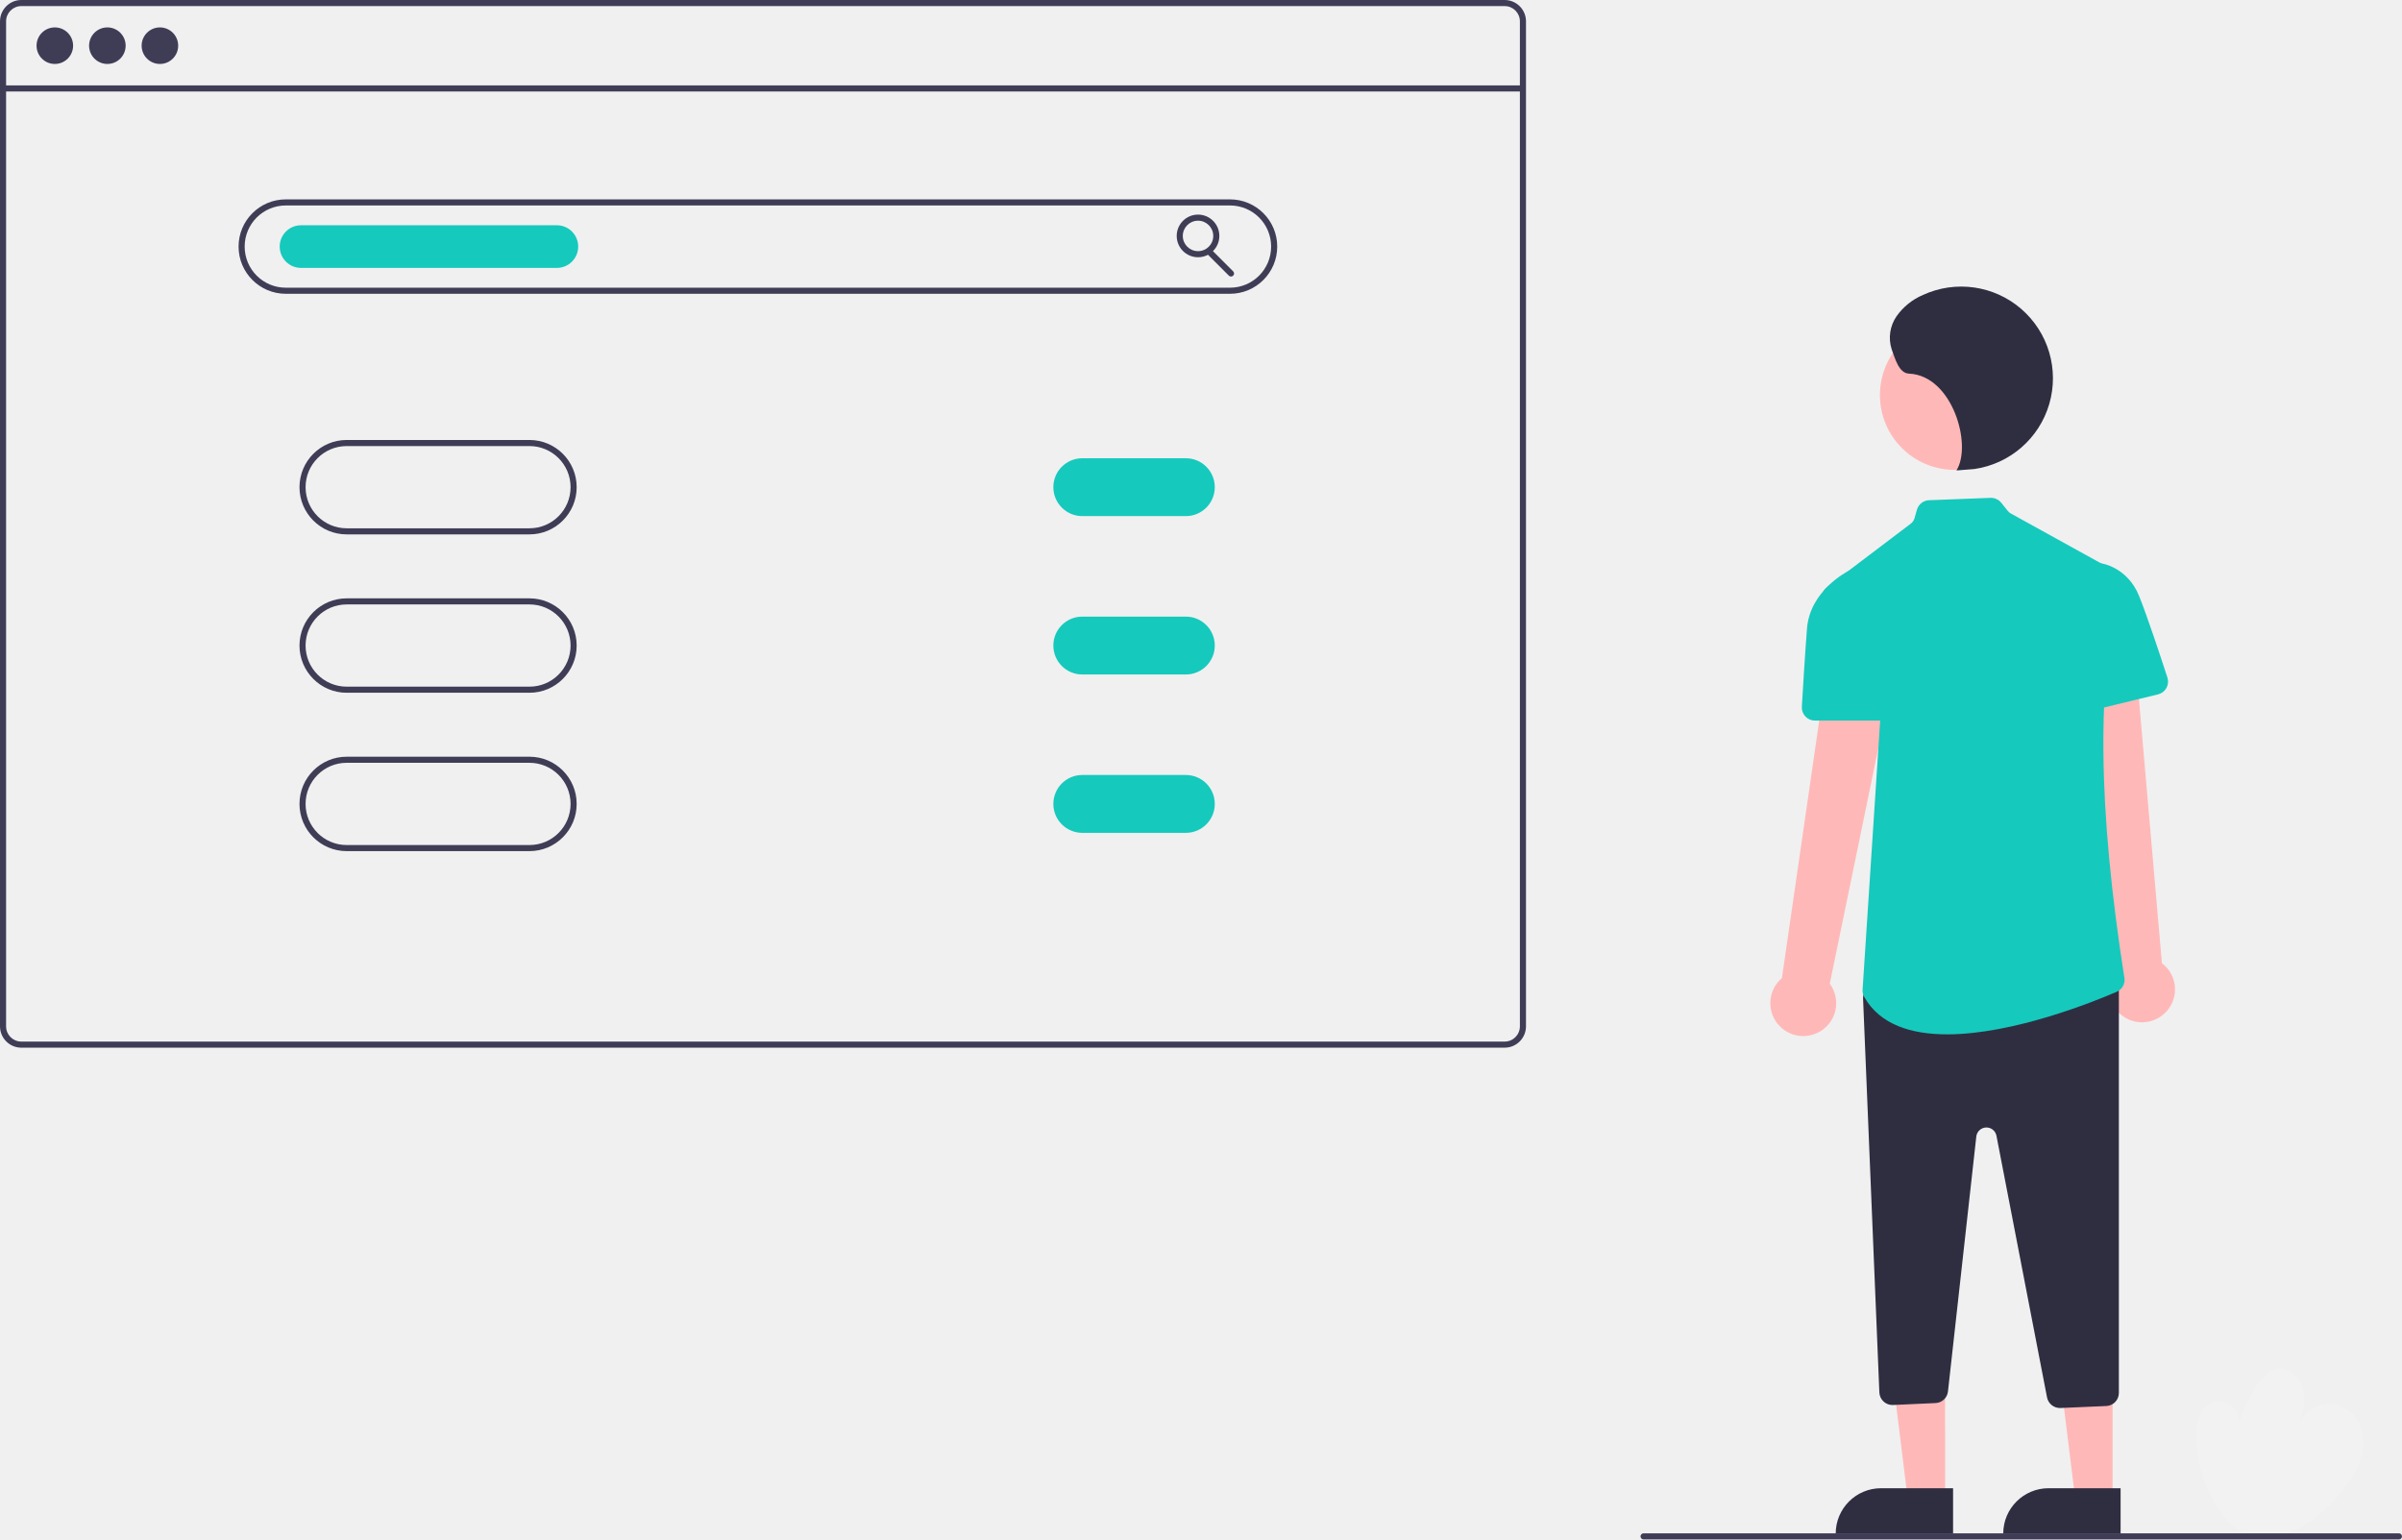
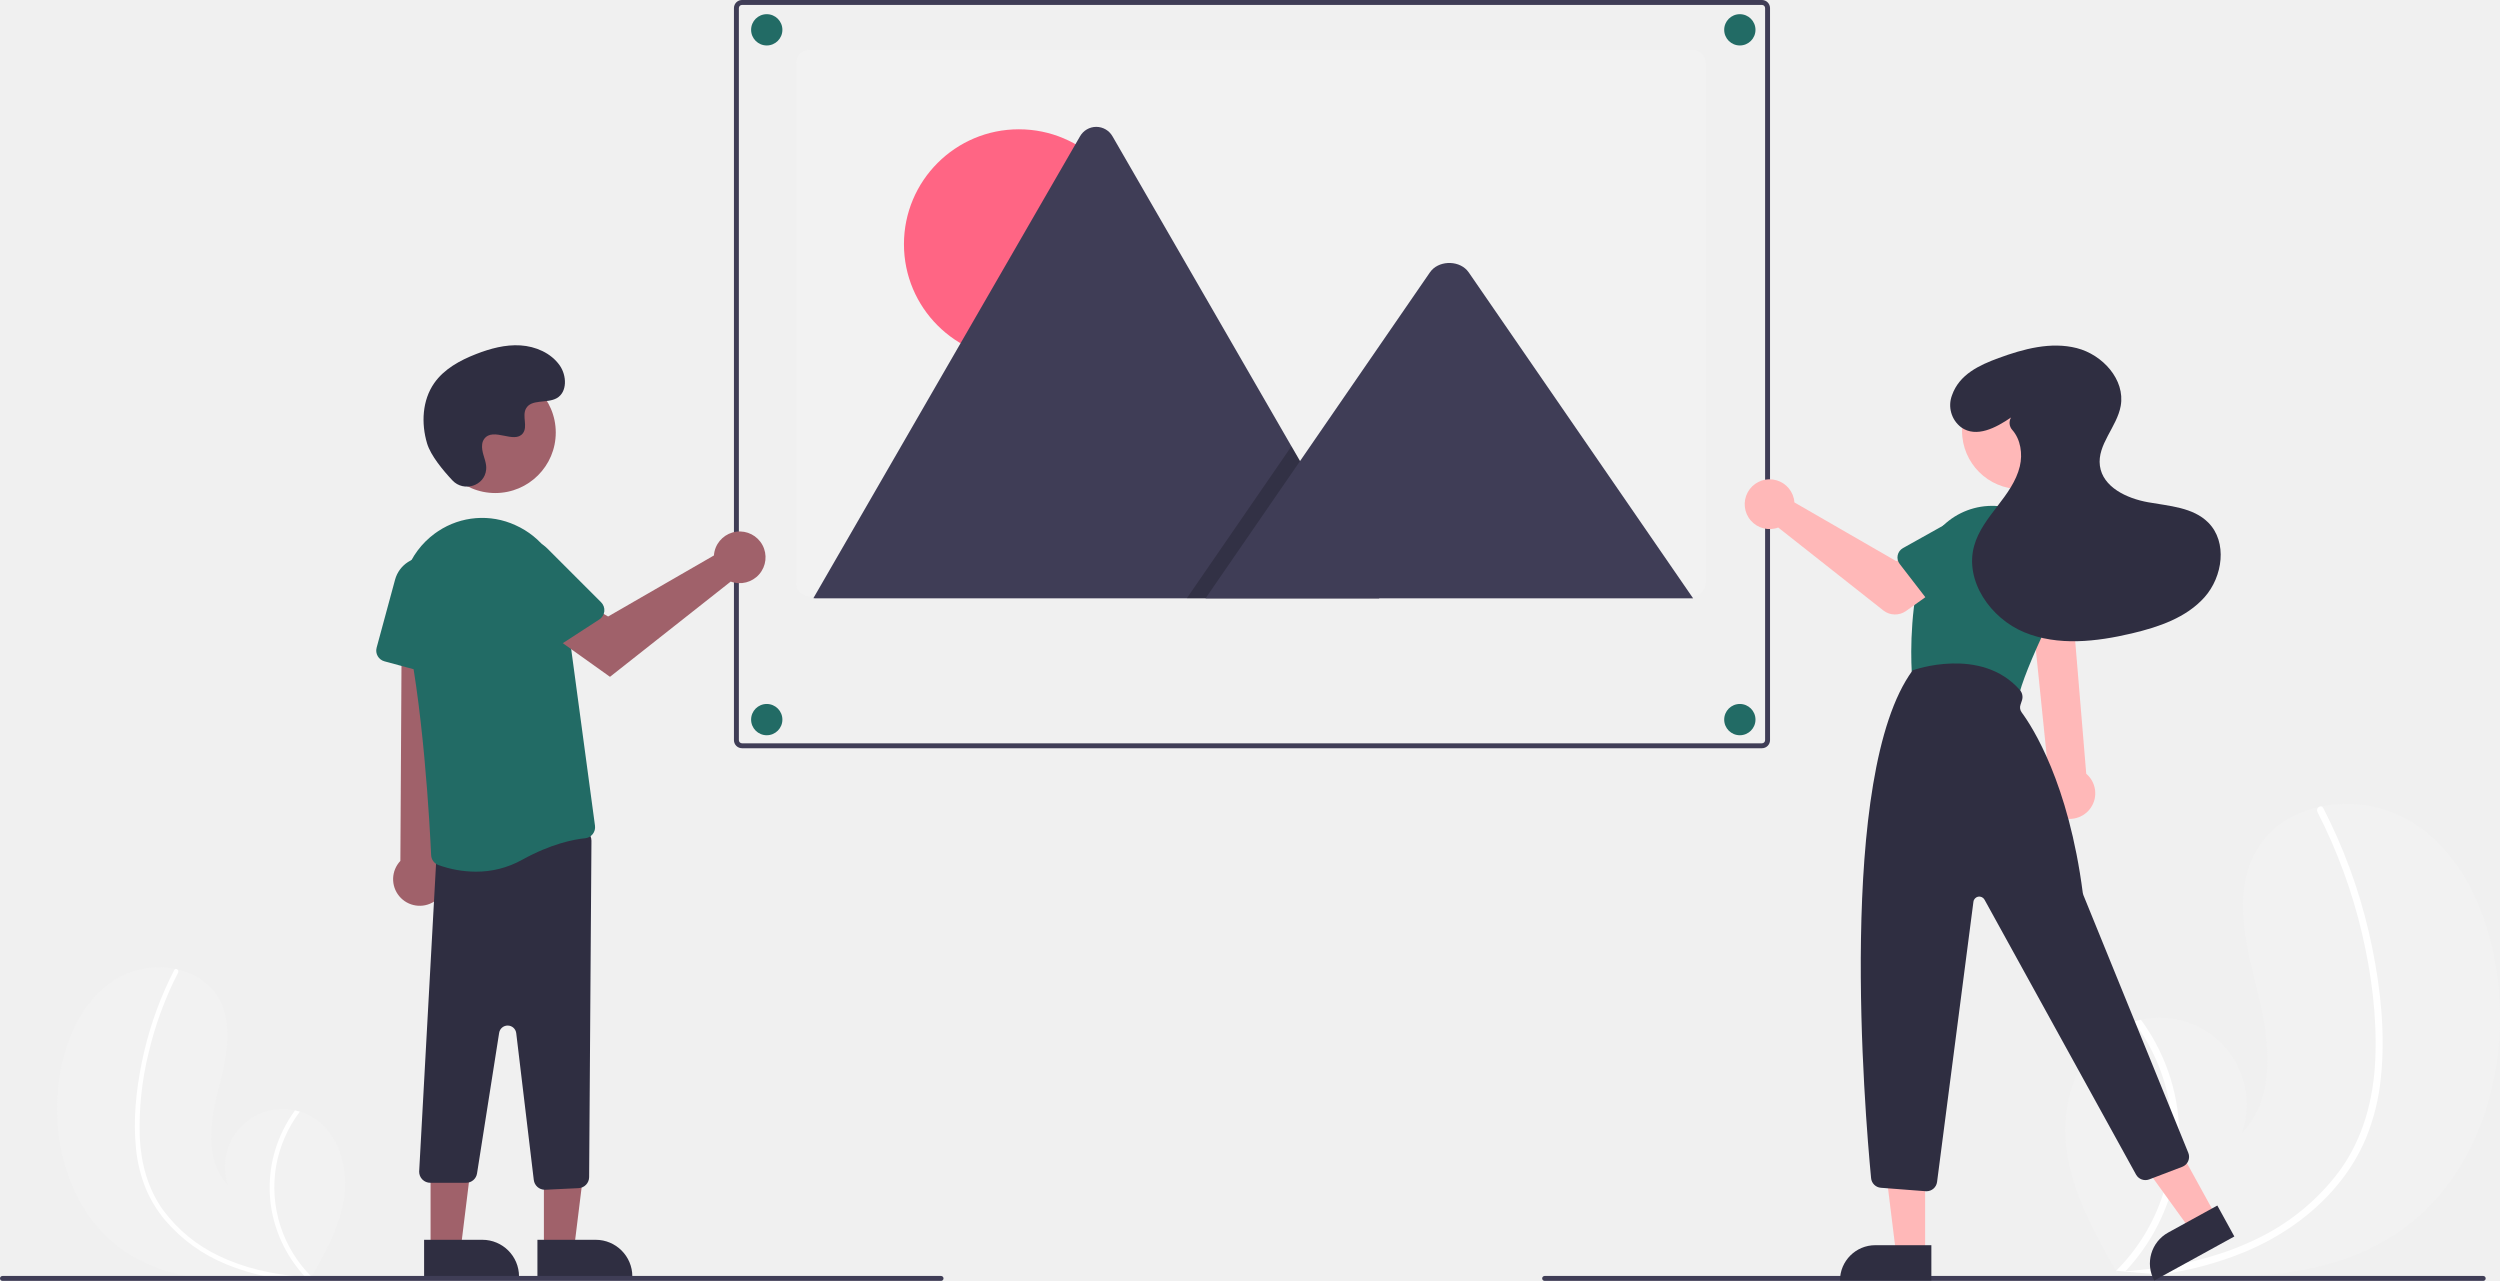
- <svg xmlns="http://www.w3.org/2000/svg" id="e3fcecc7-e6c1-4472-ba1a-540914afc660" data-name="Layer 1" width="788.606" height="505.465" viewBox="0 0 788.606 505.465">
-   <path d="M942.334,700.889c-10.217-6.835-15.362-19.838-15.565-32.129-.068-4.122.972-8.9,4.664-10.733a6.409,6.409,0,0,1,9.174,6.785A62.045,62.045,0,0,1,945.908,653.296c1.825-3.088,4.388-6.302,7.963-6.596,4.148-.341,7.613,3.688,8.2,7.808s-.911,8.22-2.385,12.112a10.83,10.83,0,0,1,17.159-6.084c4.056,3.131,5.393,8.894,4.372,13.916s-4.017,9.415-7.331,13.323c-3.886,4.583-8.386,8.771-13.773,11.431s-11.758,3.678-17.489,1.874Z" transform="translate(-205.6969 -197.2677)" fill="#f2f2f2" />
-   <path d="M802.592,536.291a10.743,10.743,0,0,0,3.842-16.018l25.033-121.54-23.36-.308-17.384,119.998a10.801,10.801,0,0,0,11.87,17.868Z" transform="translate(-205.6969 -197.2677)" fill="#ffb8b8" />
-   <path d="M916.376,529.979a10.743,10.743,0,0,0-.897-16.448L904.726,389.907,882.253,396.289l17.641,119.961A10.801,10.801,0,0,0,916.376,529.979Z" transform="translate(-205.6969 -197.2677)" fill="#ffb8b8" />
-   <polygon points="638.591 492.157 626.331 492.156 620.499 444.868 638.593 444.869 638.591 492.157" fill="#ffb8b8" />
-   <path d="M617.574,488.653h23.644a0,0,0,0,1,0,0v14.887a0,0,0,0,1,0,0H602.687a0,0,0,0,1,0,0v0A14.887,14.887,0,0,1,617.574,488.653Z" fill="#2f2e41" />
-   <polygon points="693.591 492.157 681.331 492.156 675.499 444.868 693.593 444.869 693.591 492.157" fill="#ffb8b8" />
-   <path d="M672.574,488.653h23.644a0,0,0,0,1,0,0v14.887a0,0,0,0,1,0,0H657.687a0,0,0,0,1,0,0v0A14.887,14.887,0,0,1,672.574,488.653Z" fill="#2f2e41" />
-   <circle cx="641.768" cy="129.732" r="24.561" fill="#ffb8b8" />
-   <path d="M881.993,659.587a4.334,4.334,0,0,1-4.231-3.49l-16.604-85.907a3.349,3.349,0,0,0-6.618.266l-9.298,83.678a4.285,4.285,0,0,1-4.085,3.825l-13.945.634a4.235,4.235,0,0,1-3.106-1.127,4.278,4.278,0,0,1-1.392-2.996l-5.347-129.259a4.28,4.28,0,0,1,1.508-3.454l3.092-2.638a4.311,4.311,0,0,1,2.795-1.03h72.279a4.311,4.311,0,0,1,4.307,4.307V654.625a4.299,4.299,0,0,1-4.119,4.303l-15.051.655C882.115,659.585,882.054,659.587,881.993,659.587Z" transform="translate(-205.6969 -197.2677)" fill="#2f2e41" />
-   <path d="M844.976,536.895c-11.686.001-21.986-3.113-27.186-12.194a4.387,4.387,0,0,1-.586-2.472l6.534-99.877a3.349,3.349,0,0,0-.679-2.25l-18.334-24.038a4.305,4.305,0,0,1,.824-6.043l27.502-20.835a3.366,3.366,0,0,0,1.198-1.75l.801-2.804a4.298,4.298,0,0,1,3.975-3.121l20.181-.777a4.348,4.348,0,0,1,3.529,1.614l2.148,2.684a3.341,3.341,0,0,0,.996.84l33.75,18.65a4.315,4.315,0,0,1,2.223,3.723l.001.06-.014.057c-7.867,32.803-7.425,74.264,1.392,130.485a4.305,4.305,0,0,1-2.581,4.064C893.344,526.076,866.756,536.895,844.976,536.895Z" transform="translate(-205.6969 -197.2677)" fill="#16c9bd" />
-   <path d="M824.424,433.872H801.566a4.301,4.301,0,0,1-4.3-4.55c.34-5.823,1.011-16.898,1.683-25.632.967-12.568,13.282-18.754,13.406-18.816l.241-.118,8.314,5.278,7.737,38.688a4.307,4.307,0,0,1-4.223,5.15Z" transform="translate(-205.6969 -197.2677)" fill="#16c9bd" />
-   <path d="M887.06,431.738a4.312,4.312,0,0,1-4.26-4.776l4.218-38.81,8.15-5.969.186.021c.087.01,8.769,1.094,12.659,10.818,2.77,6.924,7,19.721,9.275,26.734a4.302,4.302,0,0,1-3.081,5.507l-26.108,6.35A4.356,4.356,0,0,1,887.06,431.738Z" transform="translate(-205.6969 -197.2677)" fill="#16c9bd" />
-   <path d="M848.024,351.732c5.253-8.311-1.305-31.189-15.596-31.786-3.299-.138-4.566-4.939-5.688-8.044a12.389,12.389,0,0,1,1.61-10.779,20.337,20.337,0,0,1,8.676-7.008,30.107,30.107,0,1,1,16.861,57.157Z" transform="translate(-205.6969 -197.2677)" fill="#2f2e41" />
-   <path d="M699.697,197.268h-487a7.008,7.008,0,0,0-7,7v330a7.008,7.008,0,0,0,7,7h487a7.008,7.008,0,0,0,7-7v-330A7.008,7.008,0,0,0,699.697,197.268Zm5,337a5.002,5.002,0,0,1-5,5h-487a5.002,5.002,0,0,1-5-5v-330a5.002,5.002,0,0,1,5-5h487a5.002,5.002,0,0,1,5,5Z" transform="translate(-205.6969 -197.2677)" fill="#3f3d56" />
-   <rect x="1" y="28.04" width="499" height="2" fill="#3f3d56" />
-   <circle cx="18" cy="15" r="6" fill="#3f3d56" />
-   <circle cx="35.25" cy="15" r="6" fill="#3f3d56" />
-   <circle cx="52.5" cy="15" r="6" fill="#3f3d56" />
-   <path d="M609.524,293.732h-310a15.5,15.5,0,0,1,0-31h310a15.5,15.5,0,0,1,0,31Zm-310-29a13.5,13.5,0,0,0,0,27h310a13.5,13.5,0,0,0,0-27Z" transform="translate(-205.6969 -197.2677)" fill="#3f3d56" />
-   <path d="M379.524,372.732h-60a15.5,15.5,0,0,1,0-31h60a15.5,15.5,0,0,1,0,31Zm-60-29a13.5,13.5,0,0,0,0,27h60a13.5,13.5,0,0,0,0-27Z" transform="translate(-205.6969 -197.2677)" fill="#3f3d56" />
-   <path d="M379.524,424.732h-60a15.5,15.5,0,0,1,0-31h60a15.5,15.5,0,0,1,0,31Zm-60-29a13.5,13.5,0,0,0,0,27h60a13.5,13.5,0,0,0,0-27Z" transform="translate(-205.6969 -197.2677)" fill="#3f3d56" />
-   <path d="M379.524,476.732h-60a15.5,15.5,0,0,1,0-31h60a15.5,15.5,0,0,1,0,31Zm-60-29a13.5,13.5,0,0,0,0,27h60a13.5,13.5,0,0,0,0-27Z" transform="translate(-205.6969 -197.2677)" fill="#3f3d56" />
-   <path d="M388.524,285.232h-84a7,7,0,0,1,0-14h84a7,7,0,0,1,0,14Z" transform="translate(-205.6969 -197.2677)" fill="#16c9bd" />
-   <path d="M599.024,281.732a7,7,0,1,1,7-7A7.008,7.008,0,0,1,599.024,281.732Zm0-12a5,5,0,1,0,5,5A5.006,5.006,0,0,0,599.024,269.732Z" transform="translate(-205.6969 -197.2677)" fill="#3f3d56" />
-   <path d="M609.852,288.065a.997.997,0,0,1-.707-.293l-7.026-7.026a1.0 1,0,1,1,1.414-1.414l7.026,7.026a1,1,0,0,1-.707,1.707Z" transform="translate(-205.6969 -197.2677)" fill="#3f3d56" />
-   <path d="M595.024,366.732h-34a9.5,9.5,0,0,1,0-19h34a9.5,9.5,0,0,1,0,19Z" transform="translate(-205.6969 -197.2677)" fill="#16c9bd" />
-   <path d="M595.024,418.732h-34a9.5,9.5,0,0,1,0-19h34a9.5,9.5,0,0,1,0,19Z" transform="translate(-205.6969 -197.2677)" fill="#16c9bd" />
-   <path d="M595.024,470.732h-34a9.5,9.5,0,0,1,0-19h34a9.5,9.5,0,0,1,0,19Z" transform="translate(-205.6969 -197.2677)" fill="#16c9bd" />
-   <path d="M993.303,702.732h-248a1,1,0,0,1,0-2h248a1,1,0,0,1,0,2Z" transform="translate(-205.6969 -197.2677)" fill="#3f3d56" />
+ <svg xmlns="http://www.w3.org/2000/svg" id="a5a3b5e3-d7d8-4dd0-99da-2c47698acbff" data-name="Layer 1" width="1014.809" height="519.943" viewBox="0 0 1014.809 519.943">
+   <path d="M141.875,697.022c18.351,13.22,42.132,13.884,65.119,12.26,3.21-.226,6.397-.492,9.555-.779.019-.005.044-.003.064-.008.152-.014.304-.029.449-.038.652-.061,1.304-.122,1.949-.183l-.153.291-.479.903c.172-.302.344-.598.516-.9.051-.091.107-.181.158-.272,5.955-10.363,11.861-21.106,13.368-32.939,1.557-12.282-2.819-26.189-13.629-32.226a21.814,21.814,0,0,0-4.476-1.875c-.646-.196-1.302-.356-1.964-.497a23.38,23.38,0,0,0-27.19,30.393c-9.165-9.397-7.455-24.643-4.294-37.384,3.167-12.741,7.002-26.918.56-38.362-3.581-6.37-9.879-10.322-16.946-11.914-.217-.047-.433-.093-.651-.134a34.121,34.121,0,0,0-24.514,4.295c-13.514,8.516-20.455,24.662-22.707,40.479C112.979,653.586,121.011,681.991,141.875,697.022Z" transform="translate(-92.5953 -190.0283)" fill="#f2f2f2" />
+   <path d="M147.8,656.222a58.004,58.004,0,0,0,4.003,16.346,50.366,50.366,0,0,0,7.82,12.773,64.531,64.531,0,0,0,24.788,17.873,92.875,92.875,0,0,0,22.583,6.068c3.21-.226,6.397-.492,9.555-.779.019-.005.044-.003.064-.008.152-.014.304-.029.449-.038.652-.061,1.304-.122,1.949-.183l-.153.291-.479.903c.172-.302.344-.598.516-.9.051-.091.107-.181.158-.272a51.34,51.34,0,0,1-14.388-44.91,51.779,51.779,0,0,1,9.651-22.129c-.646-.196-1.302-.356-1.964-.497a53.684,53.684,0,0,0-4.897,8.111,52.603,52.603,0,0,0-4.538,32.725,53.781,53.781,0,0,0,13.626,26.825c-.613-.043-1.232-.093-1.838-.148-11.474-.972-22.925-3.439-33.333-8.492a60.034,60.034,0,0,1-22.49-18.453c-6.303-8.693-9.081-19.149-9.558-29.776a125.662,125.662,0,0,1,3.567-34.019,142.789,142.789,0,0,1,11.998-32.683,1.027,1.027,0,0,0-.408-1.355.873.873,0,0,0-.651-.134.76.76,0,0,0-.502.43c-.656,1.28-1.3,2.562-1.919,3.857A144.41,144.41,0,0,0,150.105,621.554C147.824,632.867,146.606,644.702,147.8,656.222Z" transform="translate(-92.5953 -190.0283)" fill="#fff" />
+   <path d="M1068.011,688.875c-27.688,19.946-63.569,20.948-98.252,18.497-4.843-.342-9.652-.743-14.416-1.175-.029-.007-.067-.005-.096-.012-.229-.022-.458-.044-.677-.057-.983-.092-1.967-.184-2.941-.277l.23.439.722,1.363c-.26-.456-.519-.903-.778-1.359-.076-.137-.162-.273-.238-.41-8.985-15.635-17.896-31.845-20.169-49.699-2.35-18.531,4.254-39.515,20.563-48.623a32.912,32.912,0,0,1,6.754-2.828c.975-.296,1.964-.537,2.964-.75a35.277,35.277,0,0,1,41.024,45.858c13.828-14.179,11.248-37.181,6.478-56.405-4.779-19.223-10.565-40.615-.844-57.881,5.403-9.611,14.905-15.574,25.569-17.976.327-.071.654-.141.982-.202a51.483,51.483,0,0,1,36.988,6.481c20.39,12.849,30.862,37.211,34.261,61.075C1111.609,623.337,1099.49,666.195,1068.011,688.875Z" transform="translate(-92.5953 -190.0283)" fill="#f2f2f2" />
+   <path d="M1059.071,627.314a87.517,87.517,0,0,1-6.04,24.662,75.993,75.993,0,0,1-11.799,19.272c-9.951,11.971-23.11,20.971-37.4,26.968a140.132,140.132,0,0,1-34.074,9.155c-4.843-.342-9.652-.743-14.416-1.175-.029-.007-.067-.005-.096-.012-.229-.022-.458-.044-.677-.057-.983-.092-1.967-.184-2.941-.277l.23.439.722,1.363c-.26-.456-.519-.903-.778-1.359-.076-.137-.162-.273-.238-.41a77.462,77.462,0,0,0,21.709-67.761,78.126,78.126,0,0,0-14.562-33.389c.975-.296,1.964-.537,2.964-.75a81.002,81.002,0,0,1,7.389,12.238,79.369,79.369,0,0,1,6.848,49.376,81.146,81.146,0,0,1-20.559,40.474c.925-.065,1.859-.141,2.773-.224,17.313-1.467,34.59-5.189,50.293-12.812a90.58,90.58,0,0,0,33.933-27.842c9.51-13.116,13.701-28.892,14.421-44.927.763-17.167-1.464-34.635-5.382-51.329a215.443,215.443,0,0,0-18.103-49.313,1.549,1.549,0,0,1,.615-2.045,1.317,1.317,0,0,1,.982-.202,1.147,1.147,0,0,1,.757.649c.99,1.932,1.961,3.865,2.896,5.82a217.889,217.889,0,0,1,17.057,51.161C1059.035,592.076,1060.872,609.932,1059.071,627.314Z" transform="translate(-92.5953 -190.0283)" fill="#fff" />
+   <path d="M807.819,493.758H393.794a3.281,3.281,0,0,1-3.273-3.272V193.302a3.281,3.281,0,0,1,3.273-3.273H807.818a3.281,3.281,0,0,1,3.273,3.272v297.184A3.281,3.281,0,0,1,807.819,493.758ZM393.794,192.028a1.277,1.277,0,0,0-1.274,1.274V490.484a1.278,1.278,0,0,0,1.275,1.273H807.818a1.278,1.278,0,0,0,1.273-1.274V193.302a1.277,1.277,0,0,0-1.274-1.273H393.794Z" transform="translate(-92.5953 -190.0283)" fill="#3f3d56" />
+   <path d="M784.958,215.552V426.747a5.315,5.315,0,0,1-5.314,5.317H421.125a4.482,4.482,0,0,1-.762-.059,5.312,5.312,0,0,1-4.555-5.258V215.552a5.315,5.315,0,0,1,5.314-5.317H779.641a5.315,5.315,0,0,1,5.317,5.314Z" transform="translate(-92.5953 -190.0283)" fill="#f2f2f2" />
+   <circle cx="413.584" cy="99.131" r="46.648" fill="#ff6584" />
+   <path d="M652.462,432.91H423.622a4.666,4.666,0,0,1-.855-.068L530.998,245.372a7.578,7.578,0,0,1,13.191,0L616.825,371.179l3.48,6.02Z" transform="translate(-92.5953 -190.0283)" fill="#3f3d56" />
+   <polygon points="559.866 242.882 481.735 242.882 520.089 187.171 522.85 183.158 524.23 181.151 527.71 187.171 559.866 242.882" opacity="0.2" style="isolation:isolate" />
+   <path d="M779.878,432.91H581.95l38.354-55.711,2.76-4.013,49.979-72.602c3.277-4.758,11.159-5.055,15.012-.897a9.033,9.033,0,0,1,.72.897Z" transform="translate(-92.5953 -190.0283)" fill="#3f3d56" />
+   <circle cx="311.242" cy="292.106" r="6.35" fill="#226b65" />
+   <circle cx="311.242" cy="12.106" r="6.35" fill="#226b65" />
+   <circle cx="706.242" cy="12.106" r="6.35" fill="#226b65" />
+   <circle cx="706.242" cy="292.106" r="6.35" fill="#226b65" />
+   <polygon points="220.779 506.765 233.039 506.765 238.871 459.477 220.777 459.478 220.779 506.765" fill="#a0616a" />
+   <path d="M310.748,693.29h38.531a0,0,0,0,1,0,0V708.177a0,0,0,0,1,0,0H325.635a14.887,14.887,0,0,1-14.887-14.887v0A0,0,0,0,1,310.748,693.29Z" transform="translate(567.4629 1211.424) rotate(179.9974)" fill="#2f2e41" />
+   <polygon points="174.779 506.765 187.039 506.765 192.871 459.477 174.777 459.478 174.779 506.765" fill="#a0616a" />
+   <path d="M264.748,693.29h38.531a0,0,0,0,1,0,0V708.177a0,0,0,0,1,0,0H279.635a14.887,14.887,0,0,1-14.887-14.887v0A0,0,0,0,1,264.748,693.29Z" transform="translate(475.4629 1211.426) rotate(179.9974)" fill="#2f2e41" />
+   <path d="M268.872,555.955a10.743,10.743,0,0,0,2.062-16.343l8.072-114.558-23.253,2.255L255.115,539.496a10.801,10.801,0,0,0,13.757,16.459Z" transform="translate(-92.5953 -190.0283)" fill="#a0616a" />
+   <path d="M313.74,672.977a4.517,4.517,0,0,1-4.469-3.966l-7.126-59.603a3.5,3.5,0,0,0-6.933-.128l-8.977,57.067a4.479,4.479,0,0,1-4.445,3.801H267.24a4.5,4.5,0,0,1-4.5-4.534l6.944-126.534a4.474,4.474,0,0,1,3.854-4.42l53.994-7.838a4.501,4.501,0,0,1,5.146,4.485l-.942,136.557a4.499,4.499,0,0,1-4.286,4.463l-13.496.644Q313.847,672.977,313.74,672.977Z" transform="translate(-92.5953 -190.0283)" fill="#2f2e41" />
+   <path d="M285.748,543.861a45.085,45.085,0,0,1-15.226-2.711,4.465,4.465,0,0,1-2.918-4.005c-.466-10.337-3.191-63.544-11.125-95.999a33.178,33.178,0,0,1,12.636-34.573q.64-.46,1.305-.903a32.306,32.306,0,0,1,31.396-2.461,33.219,33.219,0,0,1,19.364,25.957l12.938,96.051a4.478,4.478,0,0,1-.931,3.401,4.418,4.418,0,0,1-3.053,1.673c-4.483.447-13.781,2.185-25.68,8.796A38.125,38.125,0,0,1,285.748,543.861Z" transform="translate(-92.5953 -190.0283)" fill="#226b65" />
+   <path d="M269.931,464.242l-21.291-5.773a4.505,4.505,0,0,1-3.166-5.521l7.485-27.605a12.399,12.399,0,0,1,24.346,3.927l-1.704,30.876a4.5,4.5,0,0,1-5.671,4.095Z" transform="translate(-92.5953 -190.0283)" fill="#226b65" />
+   <circle cx="201.036" cy="175.577" r="24.561" fill="#a0616a" />
+   <path d="M382.635,413.86a10.527,10.527,0,0,0-.239,1.64l-42.957,24.782-10.441-6.011-11.131,14.572L340.203,464.764l49.008-38.663A10.496,10.496,0,1,0,382.635,413.86Z" transform="translate(-92.5953 -190.0283)" fill="#a0616a" />
+   <path d="M335.878,441.478l-18.504,12.009a4.505,4.505,0,0,1-6.224-1.325l-15.57-23.992a12.399,12.399,0,0,1,19.168-15.516l21.863,21.868a4.5,4.5,0,0,1-.733,6.957Z" transform="translate(-92.5953 -190.0283)" fill="#226b65" />
+   <path d="M276.251,385.037c4.582,4.881,13.091,2.261,13.688-4.407a8.055,8.055,0,0,0-.01-1.556c-.308-2.954-2.015-5.635-1.606-8.754a4.59,4.59,0,0,1,.84-2.149c3.651-4.889,12.222,2.187,15.668-2.239,2.113-2.714-.371-6.987,1.251-10.021,2.14-4.004,8.479-2.029,12.454-4.221,4.423-2.439,4.158-9.225,1.247-13.353-3.551-5.034-9.776-7.72-15.923-8.107s-12.253,1.275-17.992,3.511c-6.521,2.541-12.988,6.054-17.001,11.788-4.88,6.973-5.35,16.348-2.909,24.502C267.442,374.992,272.509,381.051,276.251,385.037Z" transform="translate(-92.5953 -190.0283)" fill="#2f2e41" />
+   <path d="M474.595,709.972h-381a1,1,0,1,1,0-2h381a1,1,0,1,1,0,2Z" transform="translate(-92.5953 -190.0283)" fill="#3f3d56" />
+   <path d="M1100.595,709.972h-381a1,1,0,0,1,0-2h381a1,1,0,0,1,0,2Z" transform="translate(-92.5953 -190.0283)" fill="#3f3d56" />
+   <path d="M928.023,521.322a10.342,10.342,0,0,1-3.698-15.421l-7.733-75.611h16.713l6.146,73.83a10.398,10.398,0,0,1-11.427,17.202Z" transform="translate(-92.5953 -190.0283)" fill="#ffb8b8" />
+   <circle cx="820.082" cy="174.889" r="23.645" fill="#ffb8b8" />
+   <path d="M907.297,474.223l-35.289-7.706a4.343,4.343,0,0,1-3.402-4.01c-.408-7.875-.7-28.246,5.365-47.263A28.639,28.639,0,0,1,910.772,397h0a28.652,28.652,0,0,1,16.271,39.558c-7.826,16.07-12.754,27.707-14.649,34.59a4.325,4.325,0,0,1-5.097,3.075Z" transform="translate(-92.5953 -190.0283)" fill="#226b65" />
+   <polygon points="781.457 508.826 769.654 508.825 764.04 463.301 781.459 463.301 781.457 508.826" fill="#ffb8b8" />
+   <path d="M761.224,505.453H783.986a0,0,0,0,1,0,0v14.332a0,0,0,0,1,0,0H746.892a0,0,0,0,1,0,0v0A14.332,14.332,0,0,1,761.224,505.453Z" fill="#2f2e41" />
+   <polygon points="899.476 493.529 889.134 499.215 862.279 462.029 877.544 453.637 899.476 493.529" fill="#ffb8b8" />
+   <path d="M975.648,687.433h22.762a0,0,0,0,1,0,0v14.332a0,0,0,0,1,0,0H961.316a0,0,0,0,1,0,0v0A14.332,14.332,0,0,1,975.648,687.433Z" transform="translate(-306.0206 367.9614) rotate(-28.80096)" fill="#2f2e41" />
+   <path d="M874.267,673.573l-18.17-1.399a4.32,4.32,0,0,1-3.98-3.899c-2.589-27.009-13.95-163.879,16.777-206.019l.086-.118.137-.051c.275-.101,27.678-9.872,43.4,8.035a4.33,4.33,0,0,1,.834,4.214l-.6,1.799a3.355,3.355,0,0,0,.477,3.055c4.363,5.898,19.048,28.616,24.82,73.289a3.337,3.337,0,0,0,.218.829l42.613,104.682a4.332,4.332,0,0,1-2.47,5.681L965.002,668.781a4.356,4.356,0,0,1-5.336-1.958L898.15,555.216a2.407,2.407,0,0,0-4.494.853L878.896,669.811a4.332,4.332,0,0,1-4.292,3.775C874.492,673.586,874.38,673.582,874.267,673.573Z" transform="translate(-92.5953 -190.0283)" fill="#2f2e41" />
+   <path d="M820.754,392.383a10.134,10.134,0,0,1,.23,1.579l41.355,23.858,10.052-5.787,10.716,14.029-16.8,11.974a7.702,7.702,0,0,1-9.24-.225l-42.645-33.643a10.106,10.106,0,1,1,6.33-11.785Z" transform="translate(-92.5953 -190.0283)" fill="#ffb8b8" />
+   <path d="M862.908,415.435a4.328,4.328,0,0,1,2.129-2.912l18.978-10.612a12.031,12.031,0,0,1,14.755,19.008l-15.131,15.713a4.332,4.332,0,0,1-6.55-.359l-13.366-17.323A4.327,4.327,0,0,1,862.908,415.435Z" transform="translate(-92.5953 -190.0283)" fill="#226b65" />
+   <path d="M912.032,448.151a4.327,4.327,0,0,1-1.605-3.231l-.681-21.732a12.031,12.031,0,0,1,23.667-4.345l6.98,20.667a4.332,4.332,0,0,1-3.335,5.649l-21.532,3.888A4.327,4.327,0,0,1,912.032,448.151Z" transform="translate(-92.5953 -190.0283)" fill="#226b65" />
+   <path d="M908.935,359.478c-6.077,4.159-14.057,8.435-20.264,4.006a11.295,11.295,0,0,1-3.707-13.02c2.972-8.499,11.138-12.241,18.947-15.109,10.151-3.729,21.204-6.695,31.684-4.025s19.741,12.816,17.849,23.464c-1.521,8.563-9.598,15.687-8.452,24.308,1.154,8.676,10.911,13.243,19.525,14.793s18.253,2.049,24.444,8.236c7.897,7.893,5.925,22.001-1.506,30.334s-18.645,12.111-29.511,14.679c-14.397,3.402-29.968,5.191-43.641-.456s-24.314-20.847-20.353-35.1c1.673-6.021,5.614-11.109,9.423-16.062s7.666-10.133,9.119-16.211c1.211-5.065.315-10.945-3.044-14.744a4.272,4.272,0,0,1-.572-4.993Z" transform="translate(-92.5953 -190.0283)" fill="#2f2e41" />
</svg>
